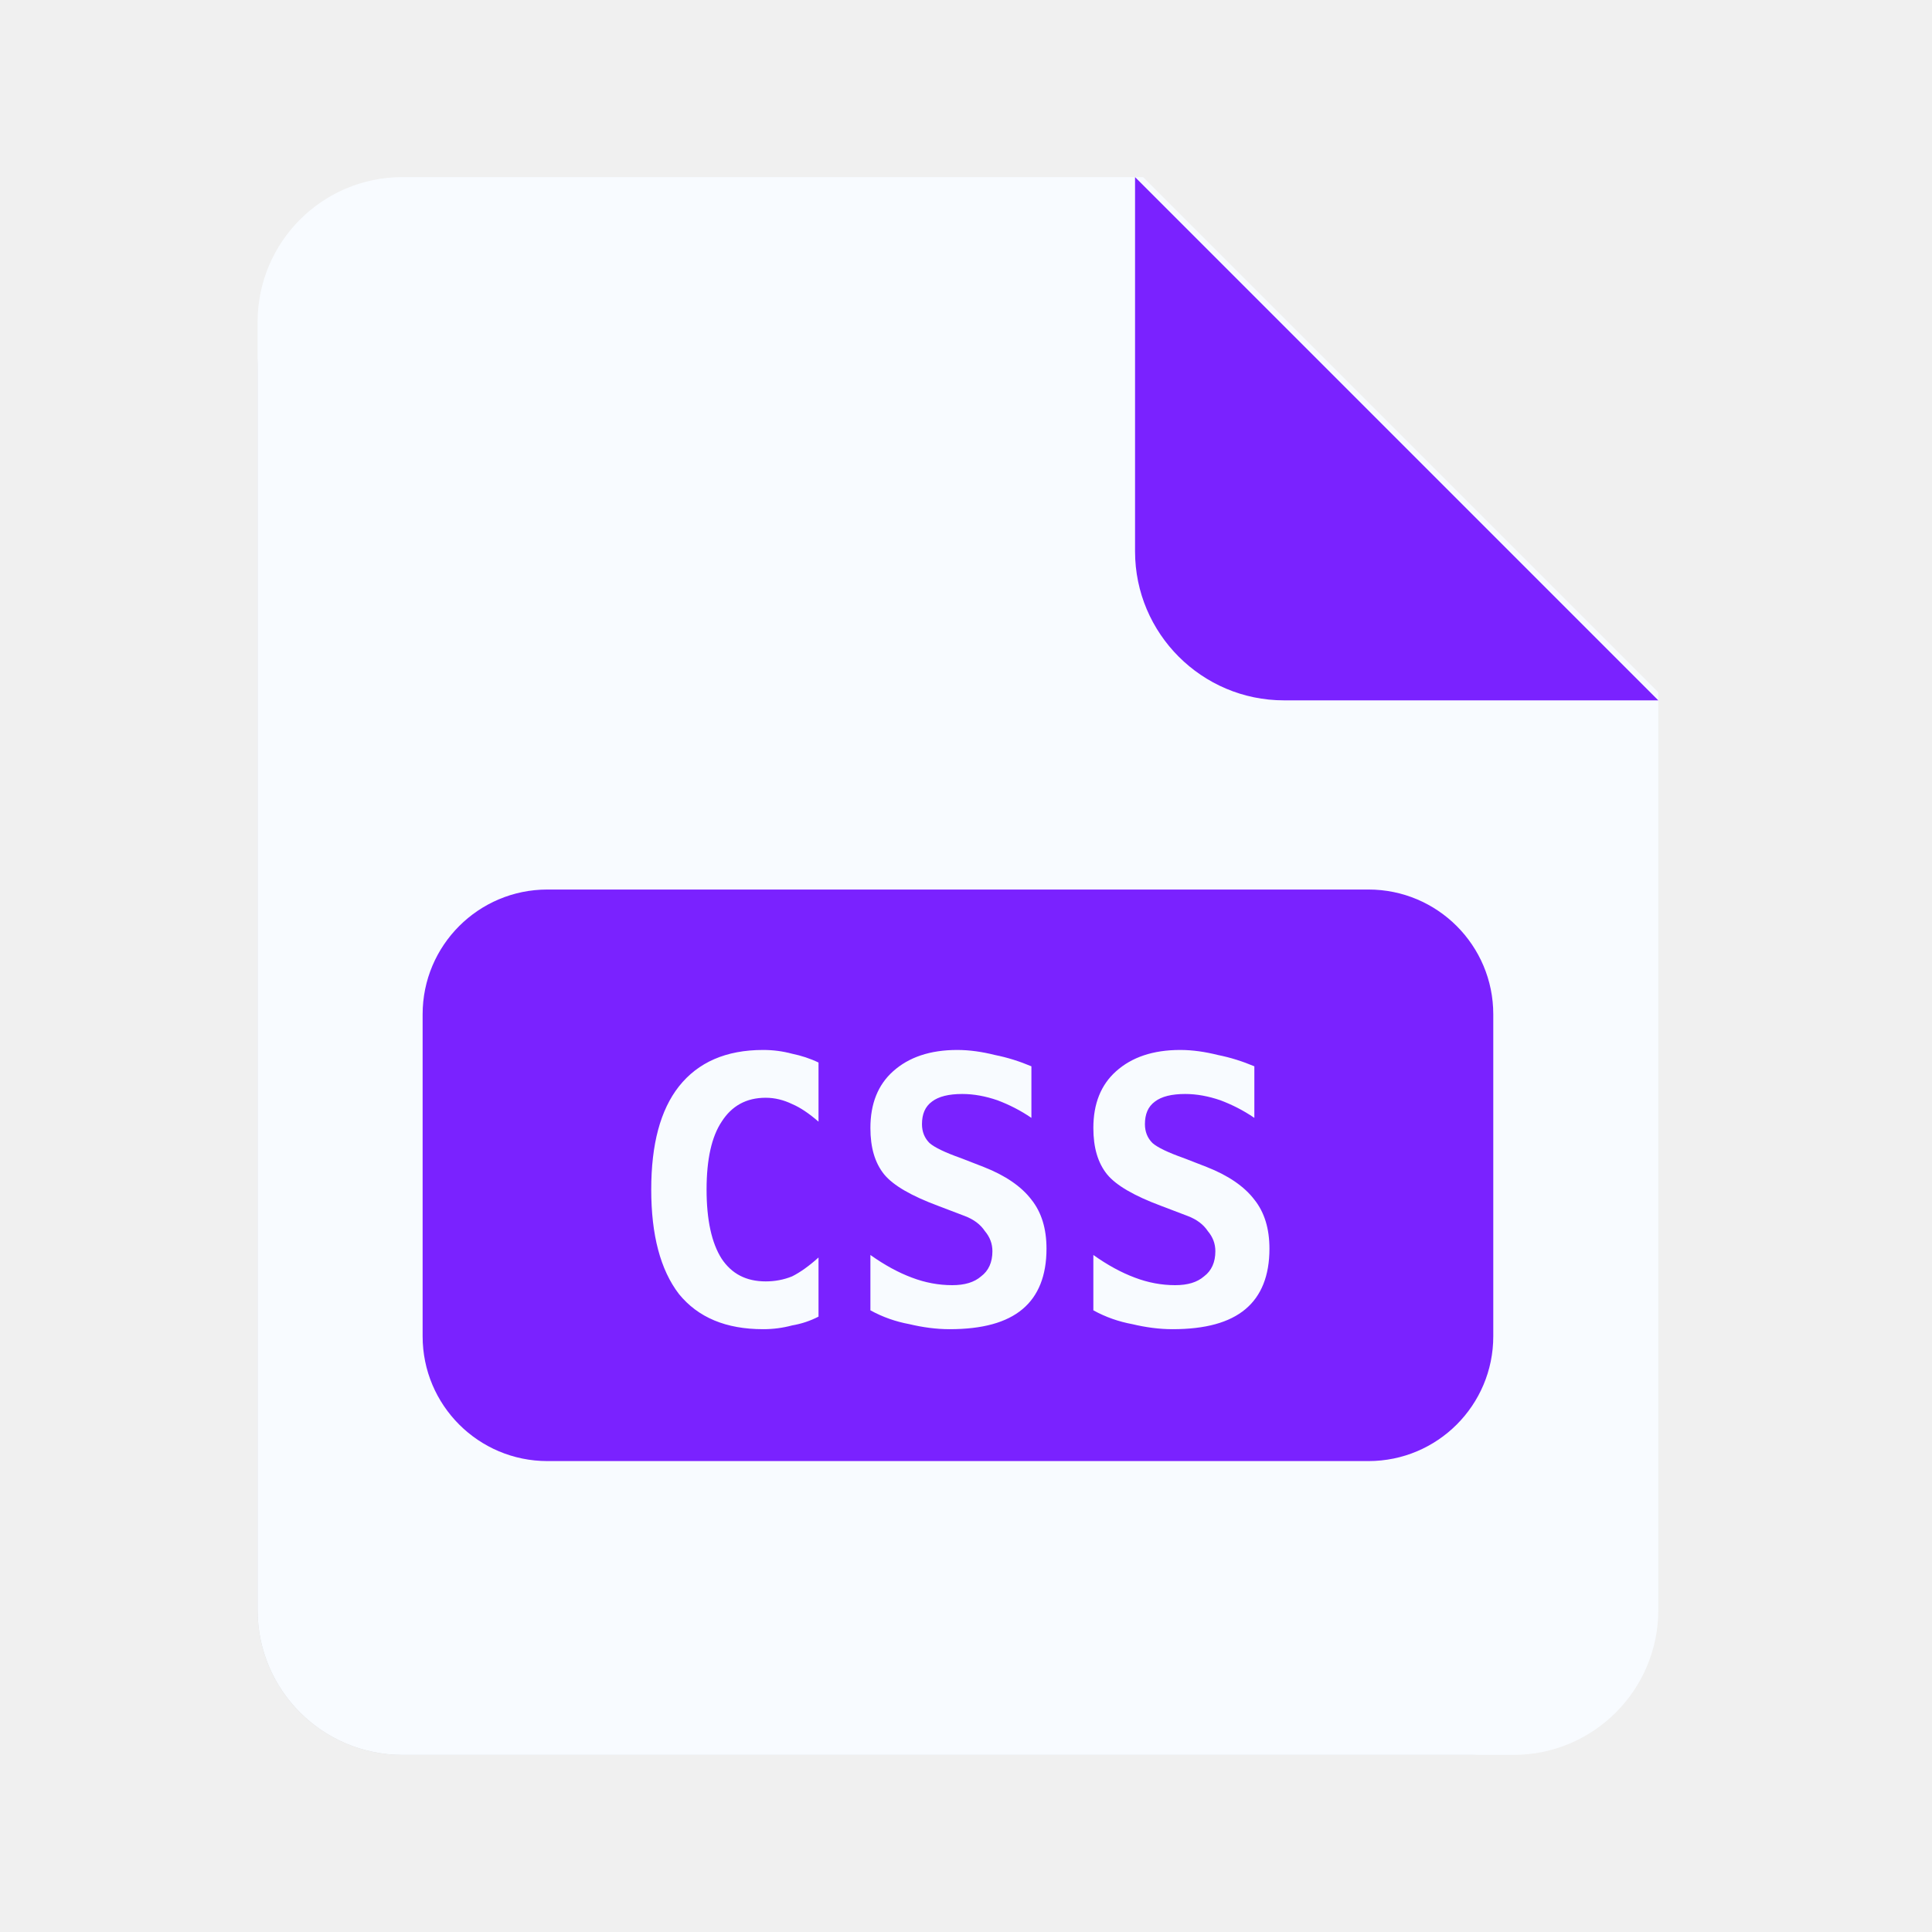
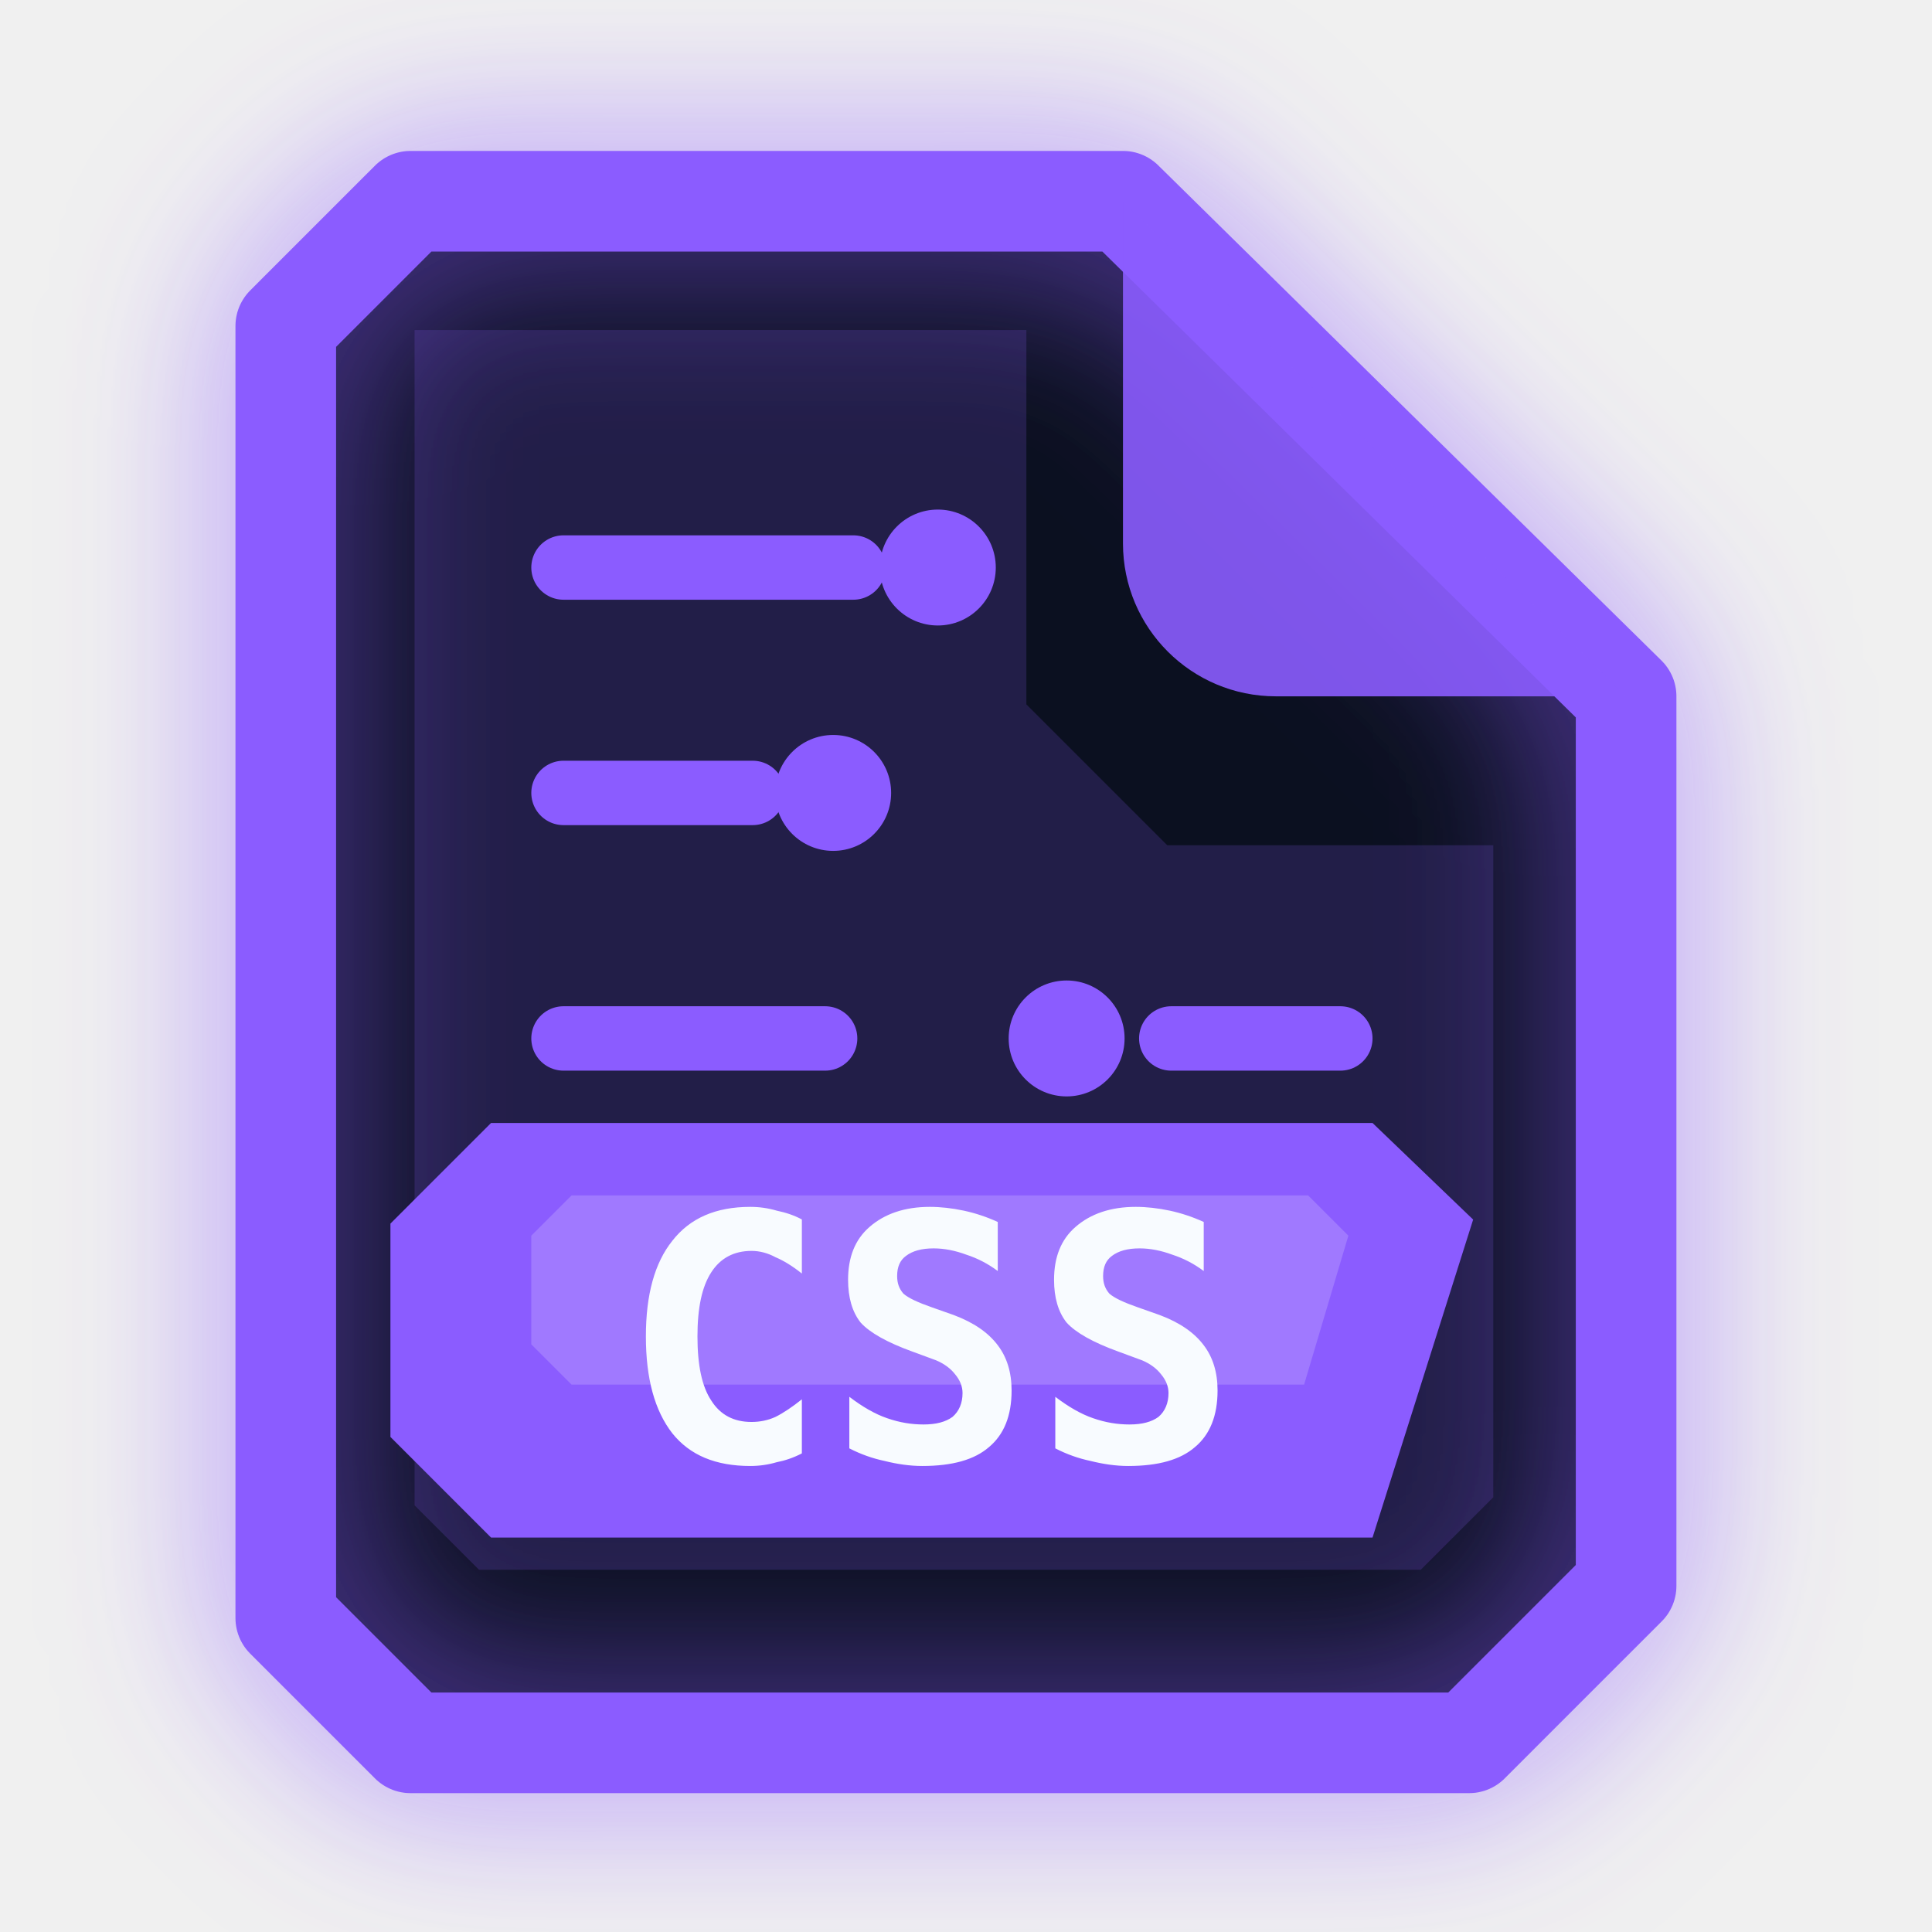
<svg xmlns="http://www.w3.org/2000/svg" width="24" height="24" viewBox="0 0 24 24">
-   <path fill="#0B1020" opacity=".14" d="M5 2.8h9.2L20 8.6V20a1.8 1.8 0 0 1-1.8 1.8H5A1.8 1.8 0 0 1 3.2 20V4.6A1.8 1.8 0 0 1 5 2.8Z" />
-   <path fill="#F8FBFF" d="M5 2.2h9.2L20.6 8.6V20A1.8 1.8 0 0 1 18.8 21.8H5A1.8 1.8 0 0 1 3.2 20V4A1.8 1.8 0 0 1 5 2.2Z" />
-   <path fill="#7A22FF" d="M14.1 2.2v4.65c0 1.02.83 1.85 1.85 1.85h4.65L14.1 2.2Z" />
-   <rect x="5.25" y="11.05" width="13.3" height="7.1" rx="1.55" fill="#7A22FF" />
-   <text x="11.9" y="16.45" text-anchor="middle" font-family="SF Mono, Menlo, monospace" font-size="4.6" font-weight="800" fill="#F8FBFF">CSS</text>
+   <defs>
+     <filter id="glow" x="-40%" y="-40%" width="180%" height="180%">
+       <feDropShadow dx="0" dy="0" stdDeviation="1.05" flood-color="#8B5CFF" flood-opacity=".72" />
+     </filter>
+   </defs>
+   <path fill="#0B1020" d="M5.1 2.5h8.85l6.25 6.15v11.05l-1.95 1.95H5.1L3.55 20.1V4.05L5.1 2.5Z" />
+   <path fill="#8B5CFF" opacity=".18" d="M5.15 4.1h7.6v4.65l1.75 1.75h4.05v8.1l-.9.9H5.95l-.8-.8V4.1Z" />
+   <path fill="none" stroke="#8B5CFF" stroke-linejoin="round" stroke-width="1.25" d="M5.1 2.5h8.85l6.25 6.15v11.05l-1.95 1.95H5.1L3.55 20.1V4.05L5.1 2.5Z" filter="url(#glow)" />
+   <path fill="#8B5CFF" opacity=".9" d="M13.95 2.5v4.25c0 1.05.85 1.9 1.9 1.9h4.35L13.95 2.5Z" />
+   <path fill="none" stroke="#8B5CFF" stroke-linecap="round" stroke-width=".8" d="M7 7.05h3.6m-3.6 2.8h2.35m5.2 3.05h2.1m-9.65 0h3.25m-3.25 5.15h2.2" />
+   <circle cx="11.65" cy="7.05" r=".72" fill="#8B5CFF" />
+   <circle cx="10.35" cy="9.85" r=".72" fill="#8B5CFF" />
+   <circle cx="13.25" cy="12.9" r=".72" fill="#8B5CFF" />
+   <path fill="#8B5CFF" d="M6.1 13.95h10.95l1.25 1.2-1.25 3.95H6.1l-1.25-1.25v-2.65l1.25-1.25Z" />
+   <path fill="#FFFFFF" opacity=".18" d="M7.1 14.85h9.15l.5.5-.55 1.85H7.1l-.5-.5v-1.35l.5-.5Z" />
+   <text x="11.55" y="18.15" text-anchor="middle" font-family="SF Mono, Menlo, monospace" font-size="4.25" font-weight="900" fill="#F8FBFF">CSS</text>
</svg>
